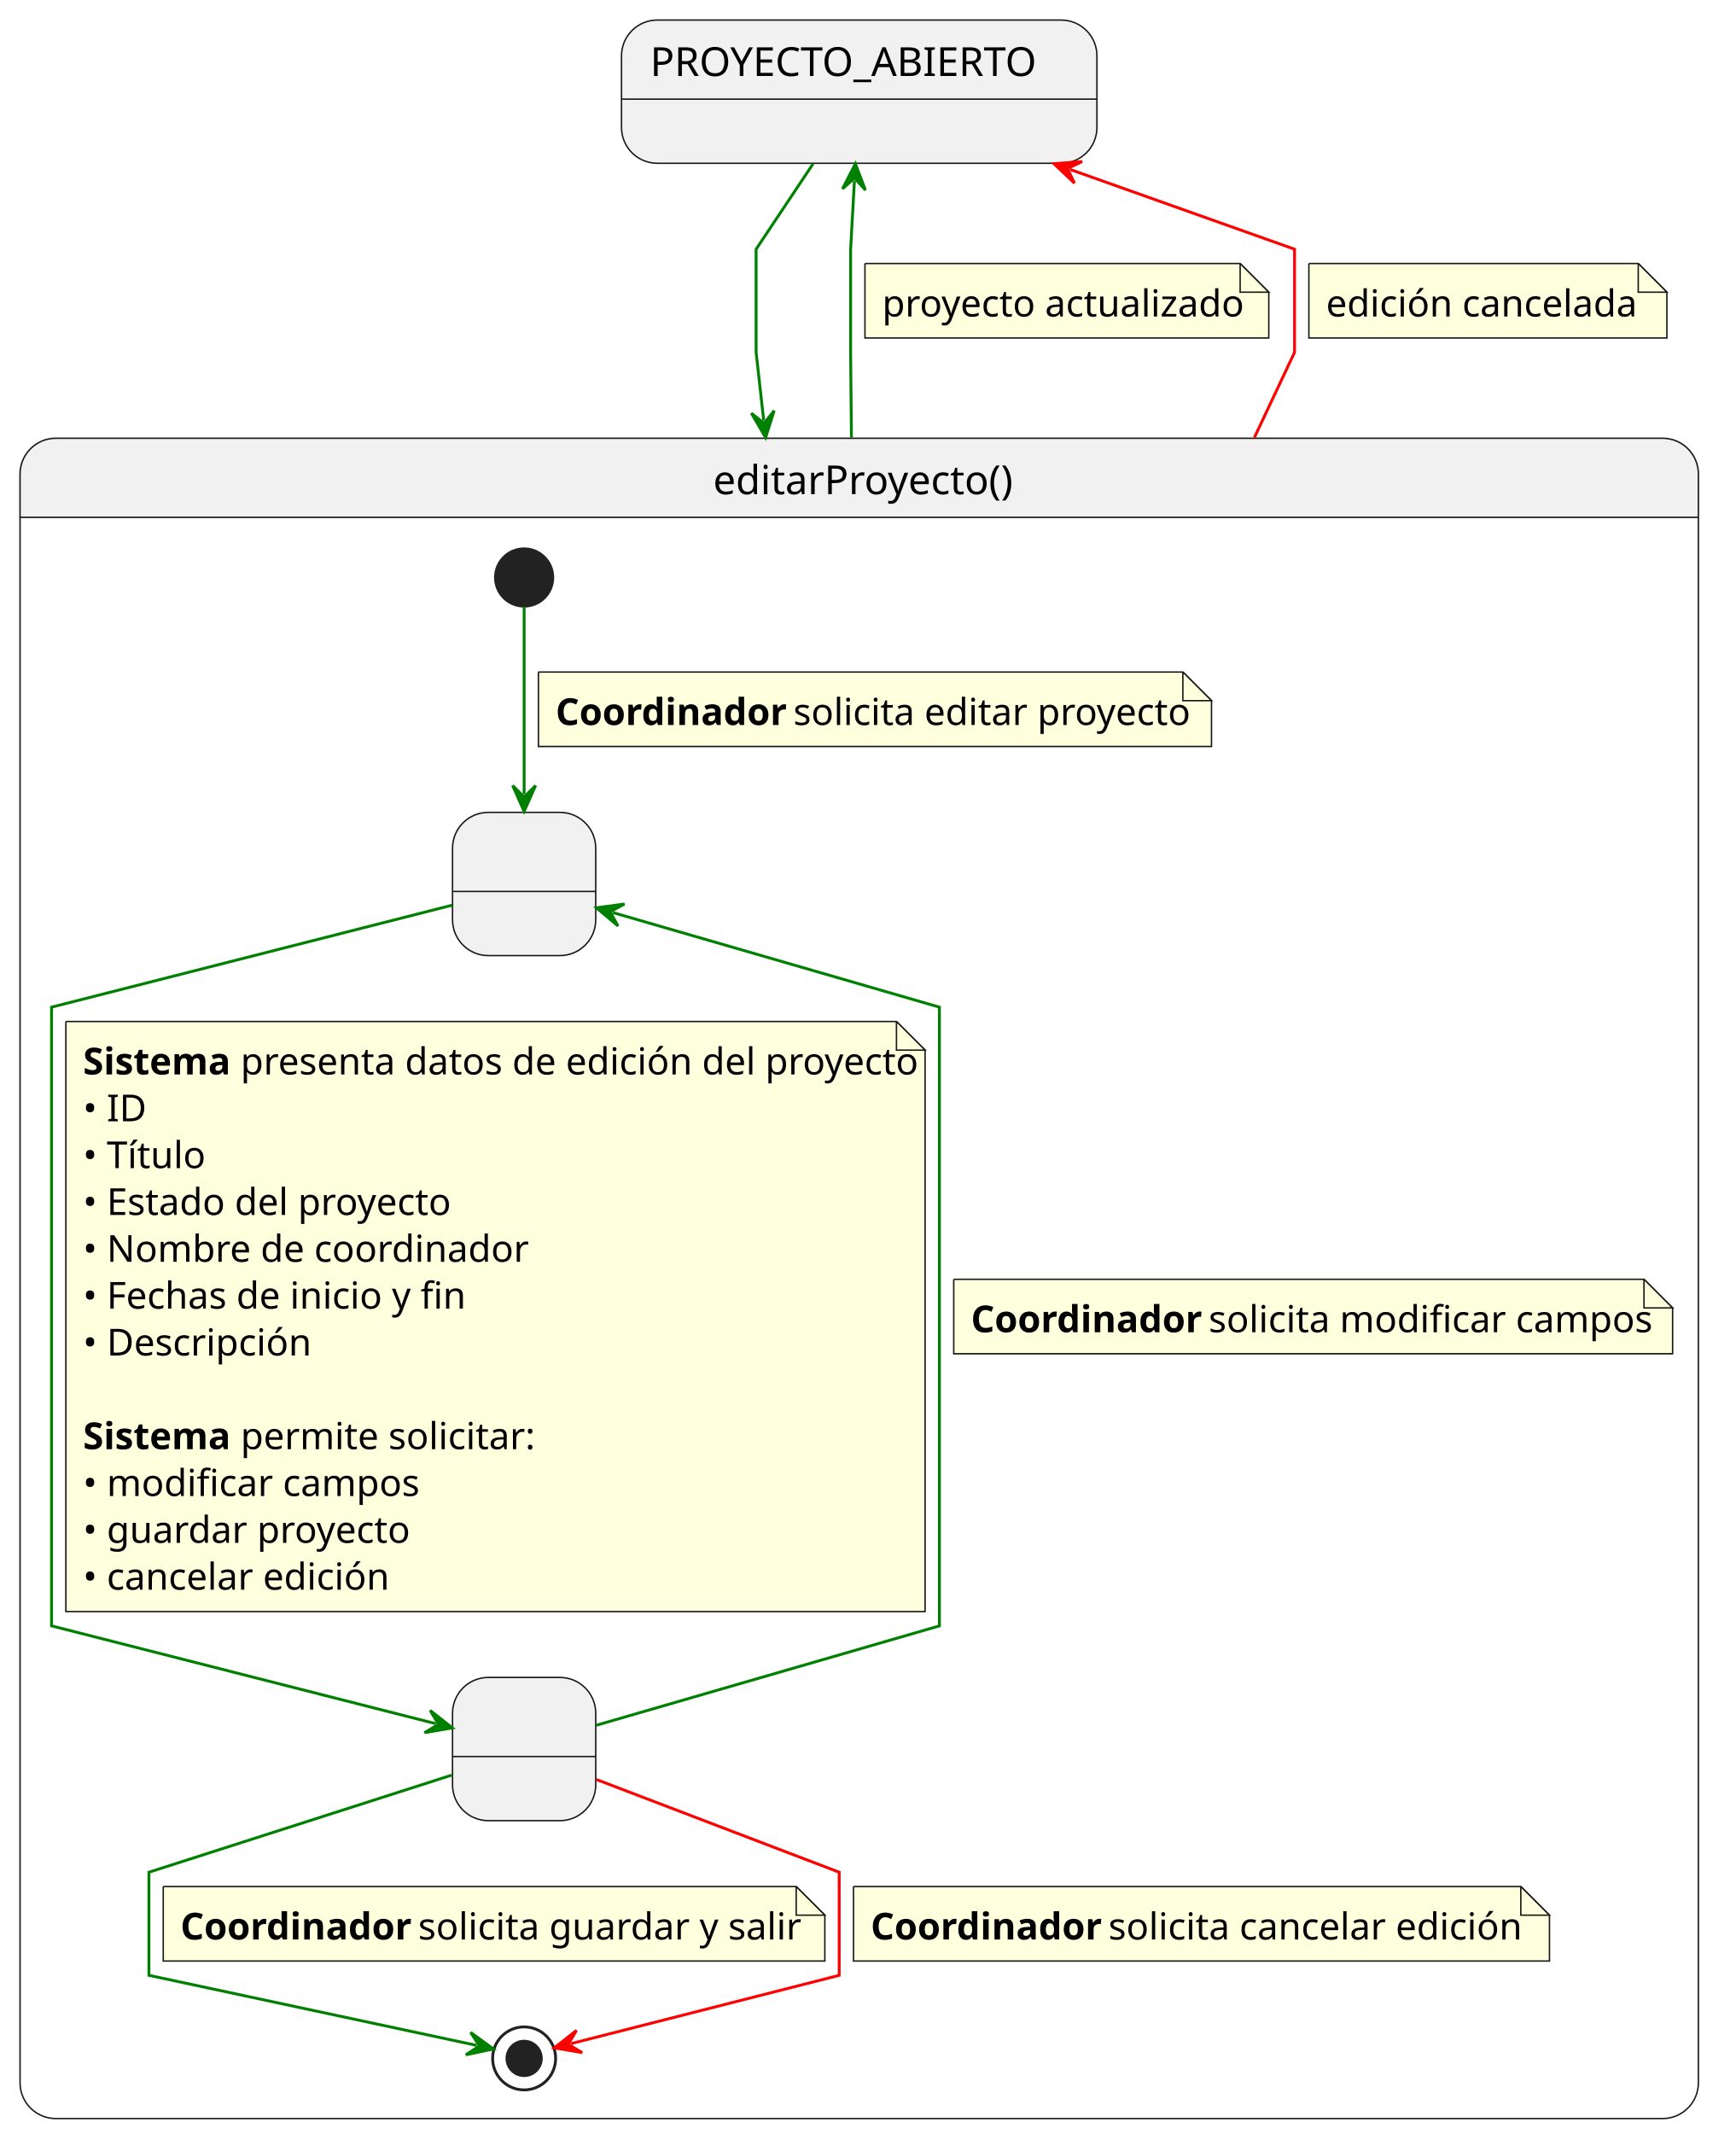
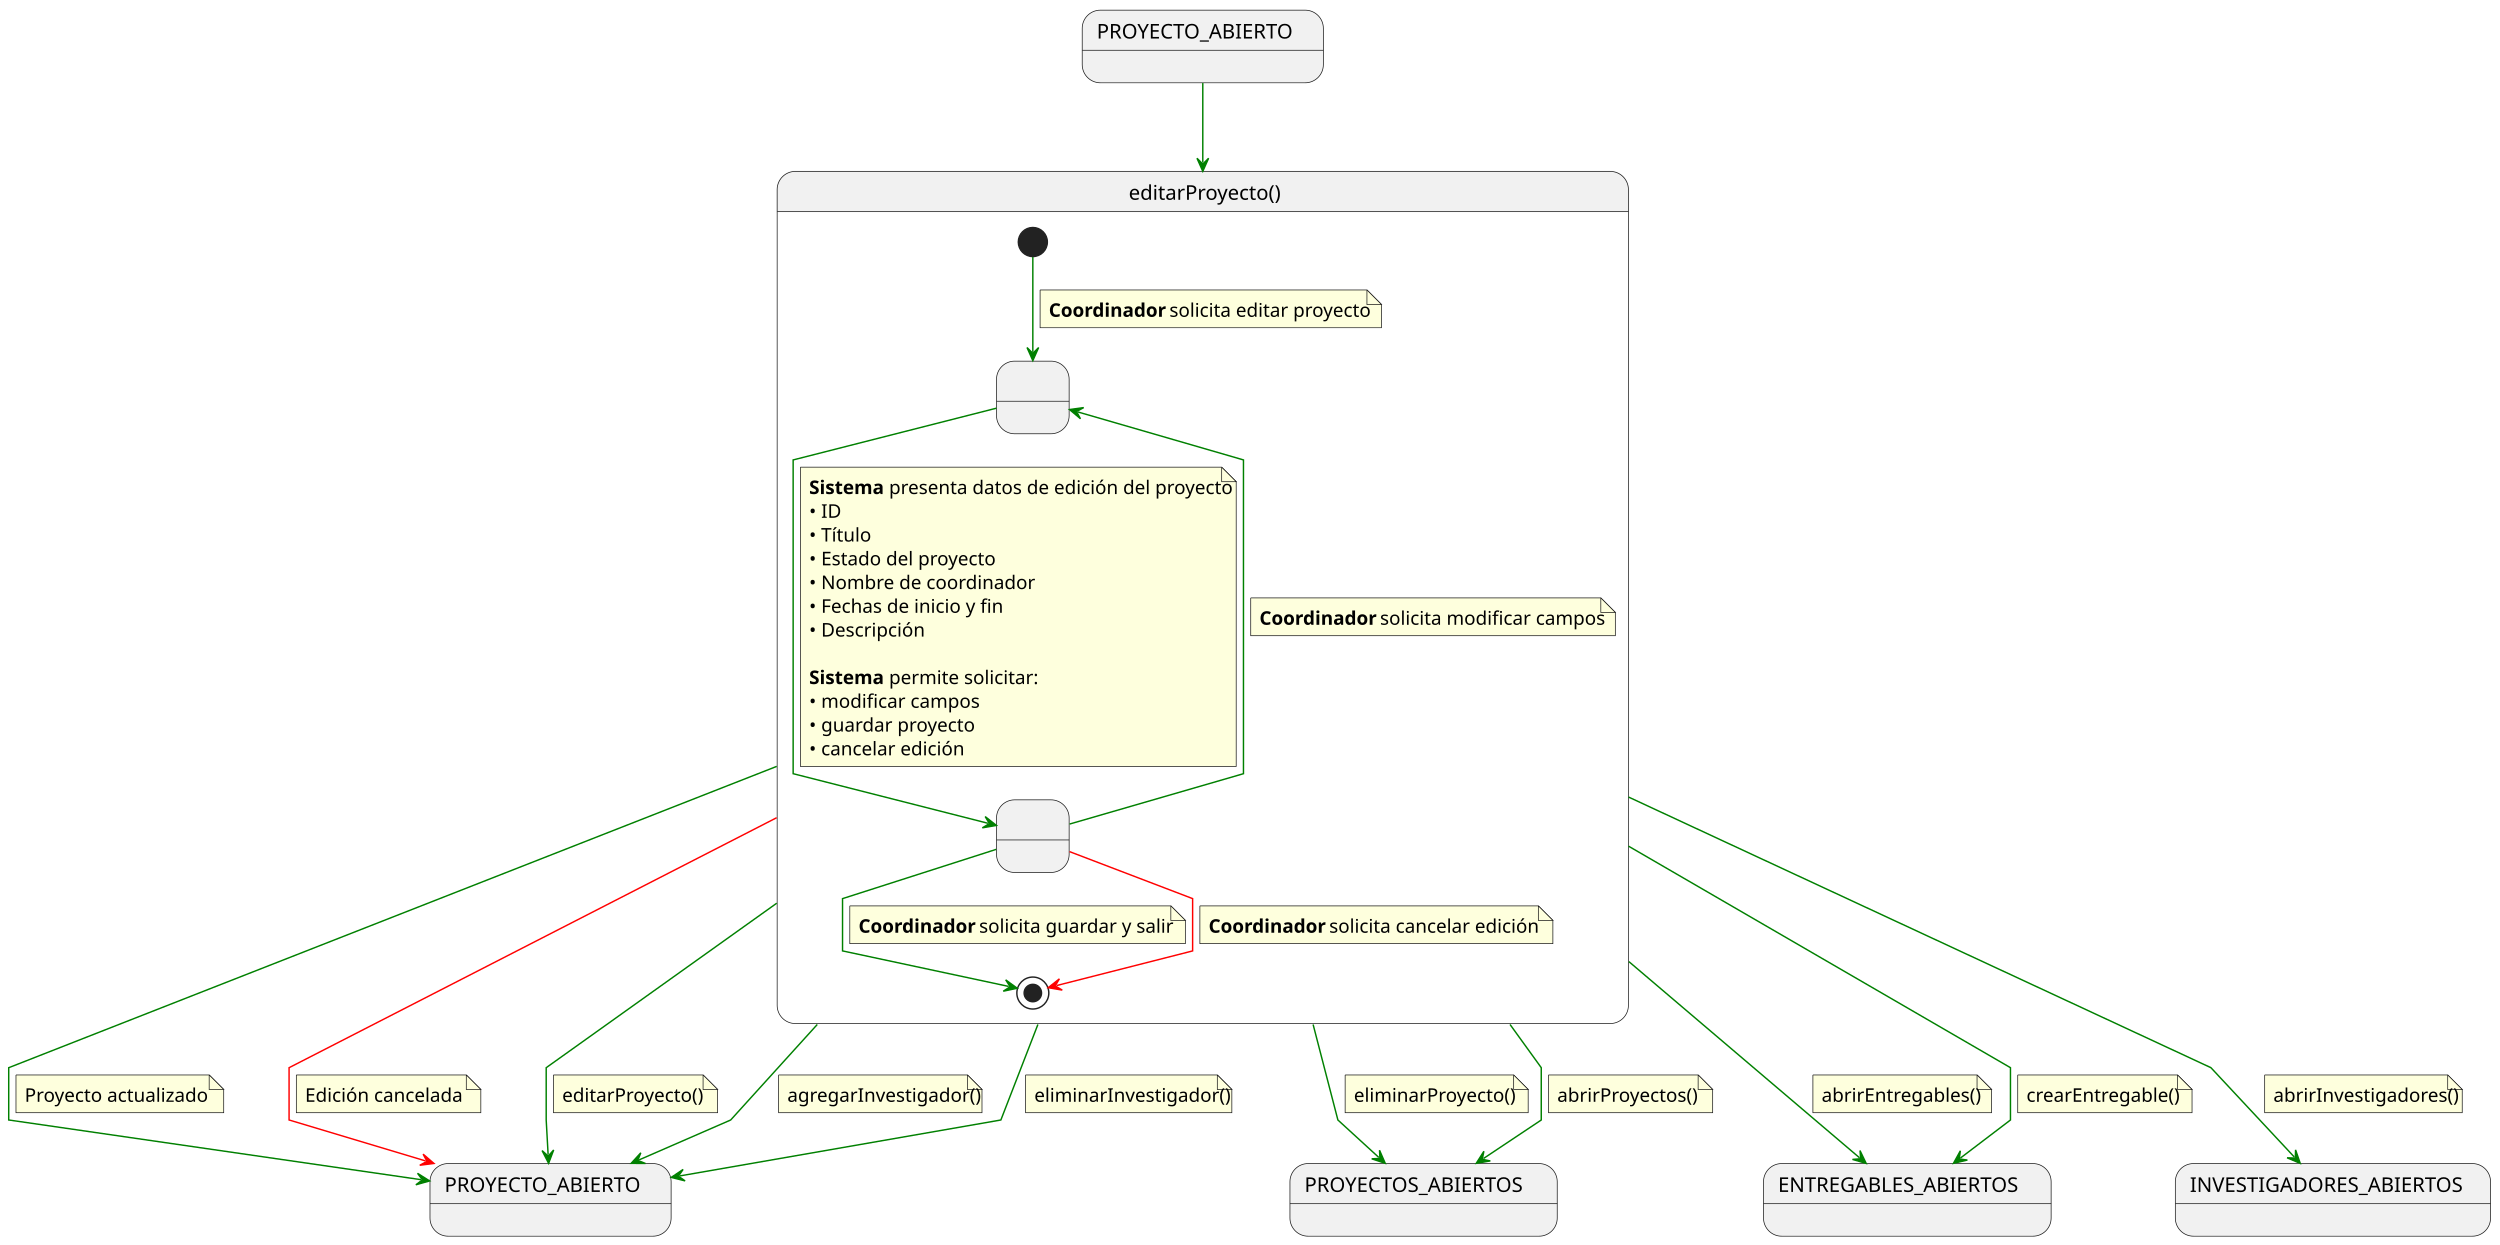
- <svg xmlns="http://www.w3.org/2000/svg" contentStyleType="text/css" height="745px" preserveAspectRatio="none" style="width:606px;height:745px;background:#FFFFFF;" version="1.1" viewBox="0 0 606 745" width="606px" zoomAndPan="magnify">
+ <svg xmlns="http://www.w3.org/2000/svg" contentStyleType="text/css" height="857px" preserveAspectRatio="none" style="width:1721px;height:857px;background:#FFFFFF;" version="1.1" viewBox="0 0 1721 857" width="1721px" zoomAndPan="magnify">
  <defs />
  <g>
-     <g id="PROYECTO_ABIERTO">
-       <rect fill="#F1F1F1" height="50" rx="12.5" ry="12.5" style="stroke:#181818;stroke-width:0.5;" width="166" x="217" y="7" />
-       <line style="stroke:#181818;stroke-width:0.5;" x1="217" x2="383" y1="34.609" y2="34.609" />
-       <text fill="#000000" font-family="sans-serif" font-size="14" lengthAdjust="spacing" textLength="146" x="227" y="26.533">PROYECTO_ABIERTO</text>
+     <g id="in1">
+       <rect fill="#F1F1F1" height="50" rx="12.5" ry="12.5" style="stroke:#181818;stroke-width:0.5;" width="166" x="745" y="7" />
+       <line style="stroke:#181818;stroke-width:0.5;" x1="745" x2="911" y1="34.609" y2="34.609" />
+       <text fill="#000000" font-family="sans-serif" font-size="14" lengthAdjust="spacing" textLength="146" x="755" y="26.533">PROYECTO_ABIERTO</text>
    </g>
-     <path d="M19.5,153 L580.5,153 A12.5,12.5 0 0 1 593,165.5 L593,180.609 L7,180.609 L7,165.5 A12.5,12.5 0 0 1 19.5,153 " fill="#F1F1F1" style="stroke:#F1F1F1;stroke-width:1.0;" />
-     <rect fill="none" height="586.609" rx="12.5" ry="12.5" style="stroke:#181818;stroke-width:0.5;" width="586" x="7" y="153" />
-     <line style="stroke:#181818;stroke-width:0.5;" x1="7" x2="593" y1="180.609" y2="180.609" />
-     <text fill="#000000" font-family="sans-serif" font-size="14" lengthAdjust="spacing" textLength="102" x="249" y="172.533">editarProyecto()</text>
+     <path d="M547.5,118 L1108.5,118 A12.5,12.5 0 0 1 1121,130.5 L1121,145.609 L535,145.609 L535,130.5 A12.5,12.5 0 0 1 547.5,118 " fill="#F1F1F1" style="stroke:#F1F1F1;stroke-width:1.0;" />
+     <rect fill="none" height="586.609" rx="12.5" ry="12.5" style="stroke:#181818;stroke-width:0.5;" width="586" x="535" y="118" />
+     <line style="stroke:#181818;stroke-width:0.5;" x1="535" x2="1121" y1="145.609" y2="145.609" />
+     <text fill="#000000" font-family="sans-serif" font-size="14" lengthAdjust="spacing" textLength="102" x="777" y="137.533">editarProyecto()</text>
    <g id="editarProyecto.EditandoDatos">
-       <rect fill="#F1F1F1" height="50" rx="12.5" ry="12.5" style="stroke:#181818;stroke-width:0.5;" width="50" x="158" y="283.609" />
-       <line style="stroke:#181818;stroke-width:0.5;" x1="158" x2="208" y1="311.219" y2="311.219" />
-       <text fill="#000000" font-family="sans-serif" font-size="14" lengthAdjust="spacing" textLength="4" x="181" y="303.143"> </text>
+       <rect fill="#F1F1F1" height="50" rx="12.5" ry="12.5" style="stroke:#181818;stroke-width:0.5;" width="50" x="686" y="248.609" />
+       <line style="stroke:#181818;stroke-width:0.5;" x1="686" x2="736" y1="276.219" y2="276.219" />
+       <text fill="#000000" font-family="sans-serif" font-size="14" lengthAdjust="spacing" textLength="4" x="709" y="268.143"> </text>
    </g>
    <g id="editarProyecto.GuardandoDatos">
-       <rect fill="#F1F1F1" height="50" rx="12.5" ry="12.5" style="stroke:#181818;stroke-width:0.5;" width="50" x="158" y="585.609" />
-       <line style="stroke:#181818;stroke-width:0.5;" x1="158" x2="208" y1="613.219" y2="613.219" />
-       <text fill="#000000" font-family="sans-serif" font-size="14" lengthAdjust="spacing" textLength="4" x="181" y="605.143"> </text>
+       <rect fill="#F1F1F1" height="50" rx="12.5" ry="12.5" style="stroke:#181818;stroke-width:0.5;" width="50" x="686" y="550.609" />
+       <line style="stroke:#181818;stroke-width:0.5;" x1="686" x2="736" y1="578.219" y2="578.219" />
+       <text fill="#000000" font-family="sans-serif" font-size="14" lengthAdjust="spacing" textLength="4" x="709" y="570.143"> </text>
    </g>
-     <ellipse cx="183" cy="201.609" fill="#222222" rx="10" ry="10" style="stroke:#222222;stroke-width:1.0;" />
-     <ellipse cx="183" cy="718.609" fill="none" rx="11" ry="11" style="stroke:#222222;stroke-width:1.0;" />
-     <ellipse cx="183" cy="718.609" fill="#222222" rx="6" ry="6" style="stroke:#222222;stroke-width:1.0;" />
+     <ellipse cx="711" cy="166.609" fill="#222222" rx="10" ry="10" style="stroke:#222222;stroke-width:1.0;" />
+     <ellipse cx="711" cy="683.609" fill="none" rx="11" ry="11" style="stroke:#222222;stroke-width:1.0;" />
+     <ellipse cx="711" cy="683.609" fill="#222222" rx="6" ry="6" style="stroke:#222222;stroke-width:1.0;" />
    <g id="link_*start*editarProyecto_EditandoDatos">
-       <path d="M183,211.929 C183,227.789 183,254.519 183,277.249 " fill="none" id="*start*editarProyecto-to-EditandoDatos" style="stroke:#008000;stroke-width:1.0;" />
-       <polygon fill="#008000" points="183,283.249,187,274.249,183,278.249,179,274.249,183,283.249" style="stroke:#008000;stroke-width:1.0;" />
-       <path d="M188,234.609 L188,260.609 L423,260.609 L423,244.609 L413,234.609 L188,234.609 " fill="#FEFFDD" style="stroke:#181818;stroke-width:0.5;" />
-       <path d="M413,234.609 L413,244.609 L423,244.609 L413,234.609 " fill="#FEFFDD" style="stroke:#181818;stroke-width:0.5;" />
-       <text fill="#000000" font-family="sans-serif" font-size="13" font-weight="bold" lengthAdjust="spacing" textLength="79" x="194" y="253.105">Coordinador</text>
-       <text fill="#000000" font-family="sans-serif" font-size="13" lengthAdjust="spacing" textLength="131" x="277" y="253.105">solicita editar proyecto</text>
+       <path d="M711,176.929 C711,192.789 711,219.519 711,242.249 " fill="none" id="*start*editarProyecto-to-EditandoDatos" style="stroke:#008000;stroke-width:1.0;" />
+       <polygon fill="#008000" points="711,248.249,715,239.249,711,243.249,707,239.249,711,248.249" style="stroke:#008000;stroke-width:1.0;" />
+       <path d="M716,199.609 L716,225.609 L951,225.609 L951,209.609 L941,199.609 L716,199.609 " fill="#FEFFDD" style="stroke:#181818;stroke-width:0.5;" />
+       <path d="M941,199.609 L941,209.609 L951,209.609 L941,199.609 " fill="#FEFFDD" style="stroke:#181818;stroke-width:0.5;" />
+       <text fill="#000000" font-family="sans-serif" font-size="13" font-weight="bold" lengthAdjust="spacing" textLength="79" x="722" y="218.105">Coordinador</text>
+       <text fill="#000000" font-family="sans-serif" font-size="13" lengthAdjust="spacing" textLength="131" x="805" y="218.105">solicita editar proyecto</text>
    </g>
    <g id="link_EditandoDatos_GuardandoDatos">
-       <path d="M157.94,315.989 C111.78,327.739 18,351.609 18,351.609 C18,351.609 18,567.609 18,567.609 C18,567.609 105.965,589.999 152.125,601.749 " fill="none" id="EditandoDatos-to-GuardandoDatos" style="stroke:#008000;stroke-width:1.0;" />
-       <polygon fill="#008000" points="157.94,603.229,150.205,597.133,153.095,601.996,148.231,604.886,157.94,603.229" style="stroke:#008000;stroke-width:1.0;" />
-       <path d="M23,356.609 L23,562.609 L323,562.609 L323,366.609 L313,356.609 L23,356.609 " fill="#FEFFDD" style="stroke:#181818;stroke-width:0.5;" />
-       <path d="M313,356.609 L313,366.609 L323,366.609 L313,356.609 " fill="#FEFFDD" style="stroke:#181818;stroke-width:0.5;" />
-       <text fill="#000000" font-family="sans-serif" font-size="13" font-weight="bold" lengthAdjust="spacing" textLength="51" x="29" y="375.104">Sistema</text>
-       <text fill="#000000" font-family="sans-serif" font-size="13" lengthAdjust="spacing" textLength="224" x="84" y="375.104">presenta datos de edición del proyecto</text>
-       <text fill="#000000" font-family="sans-serif" font-size="13" lengthAdjust="spacing" textLength="21" x="29" y="391.456">• ID</text>
-       <text fill="#000000" font-family="sans-serif" font-size="13" lengthAdjust="spacing" textLength="40" x="29" y="407.808">• Título</text>
-       <text fill="#000000" font-family="sans-serif" font-size="13" lengthAdjust="spacing" textLength="125" x="29" y="424.159">• Estado del proyecto</text>
-       <text fill="#000000" font-family="sans-serif" font-size="13" lengthAdjust="spacing" textLength="143" x="29" y="440.511">• Nombre de coordinador</text>
-       <text fill="#000000" font-family="sans-serif" font-size="13" lengthAdjust="spacing" textLength="132" x="29" y="456.862">• Fechas de inicio y fin</text>
-       <text fill="#000000" font-family="sans-serif" font-size="13" lengthAdjust="spacing" textLength="77" x="29" y="473.214">• Descripción</text>
-       <text fill="#000000" font-family="sans-serif" font-size="13" lengthAdjust="spacing" textLength="4" x="29" y="489.565"> </text>
-       <text fill="#000000" font-family="sans-serif" font-size="13" font-weight="bold" lengthAdjust="spacing" textLength="51" x="29" y="505.917">Sistema</text>
-       <text fill="#000000" font-family="sans-serif" font-size="13" lengthAdjust="spacing" textLength="96" x="84" y="505.917">permite solicitar:</text>
-       <text fill="#000000" font-family="sans-serif" font-size="13" lengthAdjust="spacing" textLength="111" x="29" y="522.269">• modificar campos</text>
-       <text fill="#000000" font-family="sans-serif" font-size="13" lengthAdjust="spacing" textLength="106" x="29" y="538.62">• guardar proyecto</text>
-       <text fill="#000000" font-family="sans-serif" font-size="13" lengthAdjust="spacing" textLength="103" x="29" y="554.972">• cancelar edición</text>
+       <path d="M685.94,280.989 C639.78,292.739 546,316.609 546,316.609 C546,316.609 546,532.609 546,532.609 C546,532.609 633.965,554.999 680.125,566.749 " fill="none" id="EditandoDatos-to-GuardandoDatos" style="stroke:#008000;stroke-width:1.0;" />
+       <polygon fill="#008000" points="685.94,568.229,678.205,562.133,681.095,566.996,676.231,569.886,685.94,568.229" style="stroke:#008000;stroke-width:1.0;" />
+       <path d="M551,321.609 L551,527.609 L851,527.609 L851,331.609 L841,321.609 L551,321.609 " fill="#FEFFDD" style="stroke:#181818;stroke-width:0.5;" />
+       <path d="M841,321.609 L841,331.609 L851,331.609 L841,321.609 " fill="#FEFFDD" style="stroke:#181818;stroke-width:0.5;" />
+       <text fill="#000000" font-family="sans-serif" font-size="13" font-weight="bold" lengthAdjust="spacing" textLength="51" x="557" y="340.104">Sistema</text>
+       <text fill="#000000" font-family="sans-serif" font-size="13" lengthAdjust="spacing" textLength="224" x="612" y="340.104">presenta datos de edición del proyecto</text>
+       <text fill="#000000" font-family="sans-serif" font-size="13" lengthAdjust="spacing" textLength="21" x="557" y="356.456">• ID</text>
+       <text fill="#000000" font-family="sans-serif" font-size="13" lengthAdjust="spacing" textLength="40" x="557" y="372.808">• Título</text>
+       <text fill="#000000" font-family="sans-serif" font-size="13" lengthAdjust="spacing" textLength="125" x="557" y="389.159">• Estado del proyecto</text>
+       <text fill="#000000" font-family="sans-serif" font-size="13" lengthAdjust="spacing" textLength="143" x="557" y="405.511">• Nombre de coordinador</text>
+       <text fill="#000000" font-family="sans-serif" font-size="13" lengthAdjust="spacing" textLength="132" x="557" y="421.862">• Fechas de inicio y fin</text>
+       <text fill="#000000" font-family="sans-serif" font-size="13" lengthAdjust="spacing" textLength="77" x="557" y="438.214">• Descripción</text>
+       <text fill="#000000" font-family="sans-serif" font-size="13" lengthAdjust="spacing" textLength="4" x="557" y="454.565"> </text>
+       <text fill="#000000" font-family="sans-serif" font-size="13" font-weight="bold" lengthAdjust="spacing" textLength="51" x="557" y="470.917">Sistema</text>
+       <text fill="#000000" font-family="sans-serif" font-size="13" lengthAdjust="spacing" textLength="96" x="612" y="470.917">permite solicitar:</text>
+       <text fill="#000000" font-family="sans-serif" font-size="13" lengthAdjust="spacing" textLength="111" x="557" y="487.269">• modificar campos</text>
+       <text fill="#000000" font-family="sans-serif" font-size="13" lengthAdjust="spacing" textLength="106" x="557" y="503.62">• guardar proyecto</text>
+       <text fill="#000000" font-family="sans-serif" font-size="13" lengthAdjust="spacing" textLength="103" x="557" y="519.972">• cancelar edición</text>
    </g>
    <g id="link_GuardandoDatos_EditandoDatos">
-       <path d="M208.26,602.289 C249.8,590.259 328,567.609 328,567.609 C328,567.609 328,351.609 328,351.609 C328,351.609 255.563,330.628 214.023,318.598 " fill="none" id="GuardandoDatos-to-EditandoDatos" style="stroke:#008000;stroke-width:1.0;" />
-       <polygon fill="#008000" points="208.26,316.929,215.792,323.275,213.063,318.32,218.018,315.591,208.26,316.929" style="stroke:#008000;stroke-width:1.0;" />
-       <path d="M333,446.609 L333,472.609 L584,472.609 L584,456.609 L574,446.609 L333,446.609 " fill="#FEFFDD" style="stroke:#181818;stroke-width:0.5;" />
-       <path d="M574,446.609 L574,456.609 L584,456.609 L574,446.609 " fill="#FEFFDD" style="stroke:#181818;stroke-width:0.5;" />
-       <text fill="#000000" font-family="sans-serif" font-size="13" font-weight="bold" lengthAdjust="spacing" textLength="79" x="339" y="465.104">Coordinador</text>
-       <text fill="#000000" font-family="sans-serif" font-size="13" lengthAdjust="spacing" textLength="147" x="422" y="465.104">solicita modificar campos</text>
+       <path d="M736.26,567.289 C777.8,555.259 856,532.609 856,532.609 C856,532.609 856,316.609 856,316.609 C856,316.609 783.563,295.628 742.023,283.598 " fill="none" id="GuardandoDatos-to-EditandoDatos" style="stroke:#008000;stroke-width:1.0;" />
+       <polygon fill="#008000" points="736.26,281.929,743.792,288.275,741.063,283.32,746.018,280.591,736.26,281.929" style="stroke:#008000;stroke-width:1.0;" />
+       <path d="M861,411.609 L861,437.609 L1112,437.609 L1112,421.609 L1102,411.609 L861,411.609 " fill="#FEFFDD" style="stroke:#181818;stroke-width:0.5;" />
+       <path d="M1102,411.609 L1102,421.609 L1112,421.609 L1102,411.609 " fill="#FEFFDD" style="stroke:#181818;stroke-width:0.5;" />
+       <text fill="#000000" font-family="sans-serif" font-size="13" font-weight="bold" lengthAdjust="spacing" textLength="79" x="867" y="430.104">Coordinador</text>
+       <text fill="#000000" font-family="sans-serif" font-size="13" lengthAdjust="spacing" textLength="147" x="950" y="430.104">solicita modificar campos</text>
    </g>
    <g id="link_GuardandoDatos_*end*editarProyecto">
-       <path d="M157.74,619.709 C119.67,631.909 52,653.609 52,653.609 C52,653.609 52,689.609 52,689.609 C52,689.609 135.123,707.375 166.413,714.065 " fill="none" id="GuardandoDatos-to-*end*editarProyecto" style="stroke:#008000;stroke-width:1.0;" />
-       <polygon fill="#008000" points="172.28,715.319,164.315,709.526,167.391,714.274,162.643,717.349,172.28,715.319" style="stroke:#008000;stroke-width:1.0;" />
-       <path d="M57,658.609 L57,684.609 L288,684.609 L288,668.609 L278,658.609 L57,658.609 " fill="#FEFFDD" style="stroke:#181818;stroke-width:0.5;" />
-       <path d="M278,658.609 L278,668.609 L288,668.609 L278,658.609 " fill="#FEFFDD" style="stroke:#181818;stroke-width:0.5;" />
-       <text fill="#000000" font-family="sans-serif" font-size="13" font-weight="bold" lengthAdjust="spacing" textLength="79" x="63" y="677.105">Coordinador</text>
-       <text fill="#000000" font-family="sans-serif" font-size="13" lengthAdjust="spacing" textLength="127" x="146" y="677.105">solicita guardar y salir</text>
+       <path d="M685.74,584.709 C647.67,596.909 580,618.609 580,618.609 C580,618.609 580,654.609 580,654.609 C580,654.609 663.123,672.375 694.413,679.065 " fill="none" id="GuardandoDatos-to-*end*editarProyecto" style="stroke:#008000;stroke-width:1.0;" />
+       <polygon fill="#008000" points="700.28,680.319,692.315,674.526,695.39,679.274,690.643,682.349,700.28,680.319" style="stroke:#008000;stroke-width:1.0;" />
+       <path d="M585,623.609 L585,649.609 L816,649.609 L816,633.609 L806,623.609 L585,623.609 " fill="#FEFFDD" style="stroke:#181818;stroke-width:0.5;" />
+       <path d="M806,623.609 L806,633.609 L816,633.609 L806,623.609 " fill="#FEFFDD" style="stroke:#181818;stroke-width:0.5;" />
+       <text fill="#000000" font-family="sans-serif" font-size="13" font-weight="bold" lengthAdjust="spacing" textLength="79" x="591" y="642.105">Coordinador</text>
+       <text fill="#000000" font-family="sans-serif" font-size="13" lengthAdjust="spacing" textLength="127" x="674" y="642.105">solicita guardar y salir</text>
    </g>
    <g id="link_GuardandoDatos_*end*editarProyecto">
-       <path d="M208.24,621.249 C240.71,633.649 293,653.609 293,653.609 C293,653.609 293,689.609 293,689.609 C293,689.609 226.894,706.439 199.364,713.449 " fill="none" id="GuardandoDatos-to-*end*editarProyecto-1" style="stroke:#FF0000;stroke-width:1.0;" />
-       <polygon fill="#FF0000" points="193.55,714.929,203.259,716.585,198.395,713.696,201.285,708.832,193.55,714.929" style="stroke:#FF0000;stroke-width:1.0;" />
-       <path d="M298,658.609 L298,684.609 L541,684.609 L541,668.609 L531,658.609 L298,658.609 " fill="#FEFFDD" style="stroke:#181818;stroke-width:0.5;" />
-       <path d="M531,658.609 L531,668.609 L541,668.609 L531,658.609 " fill="#FEFFDD" style="stroke:#181818;stroke-width:0.5;" />
-       <text fill="#000000" font-family="sans-serif" font-size="13" font-weight="bold" lengthAdjust="spacing" textLength="79" x="304" y="677.105">Coordinador</text>
-       <text fill="#000000" font-family="sans-serif" font-size="13" lengthAdjust="spacing" textLength="139" x="387" y="677.105">solicita cancelar edición</text>
+       <path d="M736.24,586.249 C768.71,598.649 821,618.609 821,618.609 C821,618.609 821,654.609 821,654.609 C821,654.609 754.894,671.439 727.365,678.449 " fill="none" id="GuardandoDatos-to-*end*editarProyecto-1" style="stroke:#FF0000;stroke-width:1.0;" />
+       <polygon fill="#FF0000" points="721.55,679.929,731.259,681.585,726.395,678.696,729.285,673.832,721.55,679.929" style="stroke:#FF0000;stroke-width:1.0;" />
+       <path d="M826,623.609 L826,649.609 L1069,649.609 L1069,633.609 L1059,623.609 L826,623.609 " fill="#FEFFDD" style="stroke:#181818;stroke-width:0.5;" />
+       <path d="M1059,623.609 L1059,633.609 L1069,633.609 L1059,623.609 " fill="#FEFFDD" style="stroke:#181818;stroke-width:0.5;" />
+       <text fill="#000000" font-family="sans-serif" font-size="13" font-weight="bold" lengthAdjust="spacing" textLength="79" x="832" y="642.105">Coordinador</text>
+       <text fill="#000000" font-family="sans-serif" font-size="13" lengthAdjust="spacing" textLength="139" x="915" y="642.105">solicita cancelar edición</text>
    </g>
-     <g id="link_PROYECTO_ABIERTO_editarProyecto">
-       <path d="M283.9,57.16 C274.31,71.53 264,87 264,87 C264,87 264,123 264,123 C264,123 264.606,128.377 266.656,146.797 " fill="none" id="PROYECTO_ABIERTO-to-editarProyecto" style="stroke:#008000;stroke-width:1.0;" />
-       <polygon fill="#008000" points="267.32,152.76,270.3,143.373,266.767,147.791,262.349,144.258,267.32,152.76" style="stroke:#008000;stroke-width:1.0;" />
+     <g id="PROYECTO_ABIERTO">
+       <rect fill="#F1F1F1" height="50" rx="12.5" ry="12.5" style="stroke:#181818;stroke-width:0.5;" width="166" x="296" y="801" />
+       <line style="stroke:#181818;stroke-width:0.5;" x1="296" x2="462" y1="828.609" y2="828.609" />
+       <text fill="#000000" font-family="sans-serif" font-size="14" lengthAdjust="spacing" textLength="146" x="306" y="820.533">PROYECTO_ABIERTO</text>
+     </g>
+     <g id="PROYECTOS_ABIERTOS">
+       <rect fill="#F1F1F1" height="50" rx="12.5" ry="12.5" style="stroke:#181818;stroke-width:0.5;" width="184" x="888" y="801" />
+       <line style="stroke:#181818;stroke-width:0.5;" x1="888" x2="1072" y1="828.609" y2="828.609" />
+       <text fill="#000000" font-family="sans-serif" font-size="14" lengthAdjust="spacing" textLength="164" x="898" y="820.533">PROYECTOS_ABIERTOS</text>
+     </g>
+     <g id="ENTREGABLES_ABIERTOS">
+       <rect fill="#F1F1F1" height="50" rx="12.5" ry="12.5" style="stroke:#181818;stroke-width:0.5;" width="198" x="1214" y="801" />
+       <line style="stroke:#181818;stroke-width:0.5;" x1="1214" x2="1412" y1="828.609" y2="828.609" />
+       <text fill="#000000" font-family="sans-serif" font-size="14" lengthAdjust="spacing" textLength="178" x="1224" y="820.533">ENTREGABLES_ABIERTOS</text>
+     </g>
+     <g id="INVESTIGADORES_ABIERTOS">
+       <rect fill="#F1F1F1" height="50" rx="12.5" ry="12.5" style="stroke:#181818;stroke-width:0.5;" width="217" x="1497.5" y="801" />
+       <line style="stroke:#181818;stroke-width:0.5;" x1="1497.5" x2="1714.5" y1="828.609" y2="828.609" />
+       <text fill="#000000" font-family="sans-serif" font-size="14" lengthAdjust="spacing" textLength="197" x="1507.5" y="820.533">INVESTIGADORES_ABIERTOS</text>
+     </g>
+     <g id="link_in1_editarProyecto">
+       <path d="M828,57.19 C828,72.24 828,87.39 828,111.93 " fill="none" id="in1-to-editarProyecto" style="stroke:#008000;stroke-width:1.0;" />
+       <polygon fill="#008000" points="828,117.93,832,108.93,828,112.93,824,108.93,828,117.93" style="stroke:#008000;stroke-width:1.0;" />
    </g>
    <g id="link_editarProyecto_PROYECTO_ABIERTO">
-       <path d="M297.28,152.76 C297.11,134.34 297,123 297,123 C297,123 297,87 297,87 C297,87 297.526,77.521 298.327,63.151 " fill="none" id="editarProyecto-to-PROYECTO_ABIERTO" style="stroke:#008000;stroke-width:1.0;" />
-       <polygon fill="#008000" points="298.66,57.16,294.166,65.924,298.382,62.152,302.154,66.368,298.66,57.16" style="stroke:#008000;stroke-width:1.0;" />
-       <path d="M302,92 L302,118 L443,118 L443,102 L433,92 L302,92 " fill="#FEFFDD" style="stroke:#181818;stroke-width:0.5;" />
-       <path d="M433,92 L433,102 L443,102 L433,92 " fill="#FEFFDD" style="stroke:#181818;stroke-width:0.5;" />
-       <text fill="#000000" font-family="sans-serif" font-size="13" lengthAdjust="spacing" textLength="120" x="308" y="110.495">proyecto actualizado</text>
+       <path d="M534.72,527.56 C298.65,620.18 6,735 6,735 C6,735 6,771 6,771 C6,771 179.882,796.17 289.822,812.09 " fill="none" id="editarProyecto-to-PROYECTO_ABIERTO" style="stroke:#008000;stroke-width:1.0;" />
+       <polygon fill="#008000" points="295.76,812.95,287.426,807.702,290.812,812.233,286.28,815.619,295.76,812.95" style="stroke:#008000;stroke-width:1.0;" />
+       <path d="M11,740 L11,766 L154,766 L154,750 L144,740 L11,740 " fill="#FEFFDD" style="stroke:#181818;stroke-width:0.5;" />
+       <path d="M144,740 L144,750 L154,750 L144,740 " fill="#FEFFDD" style="stroke:#181818;stroke-width:0.5;" />
+       <text fill="#000000" font-family="sans-serif" font-size="13" lengthAdjust="spacing" textLength="122" x="17" y="758.495">Proyecto actualizado</text>
    </g>
    <g id="link_editarProyecto_PROYECTO_ABIERTO">
-       <path d="M437.97,152.76 C446.66,134.34 452,123 452,123 C452,123 452,87 452,87 C452,87 414.124,73.538 373.654,59.168 " fill="none" id="editarProyecto-to-PROYECTO_ABIERTO-1" style="stroke:#FF0000;stroke-width:1.0;" />
-       <polygon fill="#FF0000" points="368,57.16,375.143,63.941,372.712,58.833,377.82,56.402,368,57.16" style="stroke:#FF0000;stroke-width:1.0;" />
-       <path d="M457,92 L457,118 L582,118 L582,102 L572,92 L457,92 " fill="#FEFFDD" style="stroke:#181818;stroke-width:0.5;" />
-       <path d="M572,92 L572,102 L582,102 L572,92 " fill="#FEFFDD" style="stroke:#181818;stroke-width:0.5;" />
-       <text fill="#000000" font-family="sans-serif" font-size="13" lengthAdjust="spacing" textLength="104" x="463" y="110.495">edición cancelada</text>
+       <path d="M534.68,562.89 C370.7,646.97 199,735 199,735 C199,735 199,771 199,771 C199,771 244.993,784.796 292.993,799.196 " fill="none" id="editarProyecto-to-PROYECTO_ABIERTO-1" style="stroke:#FF0000;stroke-width:1.0;" />
+       <polygon fill="#FF0000" points="298.74,800.92,291.269,794.503,293.951,799.483,288.97,802.165,298.74,800.92" style="stroke:#FF0000;stroke-width:1.0;" />
+       <path d="M204,740 L204,766 L331,766 L331,750 L321,740 L204,740 " fill="#FEFFDD" style="stroke:#181818;stroke-width:0.5;" />
+       <path d="M321,740 L321,750 L331,750 L321,740 " fill="#FEFFDD" style="stroke:#181818;stroke-width:0.5;" />
+       <text fill="#000000" font-family="sans-serif" font-size="13" lengthAdjust="spacing" textLength="106" x="210" y="758.495">Edición cancelada</text>
+     </g>
+     <g id="link_editarProyecto_PROYECTO_ABIERTO">
+       <path d="M534.72,621.75 C448.11,683.55 376,735 376,735 C376,735 376,771 376,771 C376,771 376.526,780.479 377.327,794.849 " fill="none" id="editarProyecto-to-PROYECTO_ABIERTO-2" style="stroke:#008000;stroke-width:1.0;" />
+       <polygon fill="#008000" points="377.66,800.84,381.154,791.632,377.382,795.848,373.166,792.076,377.66,800.84" style="stroke:#008000;stroke-width:1.0;" />
+       <path d="M381,740 L381,766 L494,766 L494,750 L484,740 L381,740 " fill="#FEFFDD" style="stroke:#181818;stroke-width:0.5;" />
+       <path d="M484,740 L484,750 L494,750 L484,740 " fill="#FEFFDD" style="stroke:#181818;stroke-width:0.5;" />
+       <text fill="#000000" font-family="sans-serif" font-size="13" lengthAdjust="spacing" textLength="92" x="387" y="758.495">editarProyecto()</text>
+     </g>
+     <g id="link_editarProyecto_PROYECTO_ABIERTO">
+       <path d="M562.61,705.25 C527.3,744.2 503,771 503,771 C503,771 472.992,784.076 439.972,798.446 " fill="none" id="editarProyecto-to-PROYECTO_ABIERTO-3" style="stroke:#008000;stroke-width:1.0;" />
+       <polygon fill="#008000" points="434.47,800.84,444.319,800.916,439.055,798.845,441.126,793.581,434.47,800.84" style="stroke:#008000;stroke-width:1.0;" />
+       <path d="M536,740 L536,766 L676,766 L676,750 L666,740 L536,740 " fill="#FEFFDD" style="stroke:#181818;stroke-width:0.5;" />
+       <path d="M666,740 L666,750 L676,750 L666,740 " fill="#FEFFDD" style="stroke:#181818;stroke-width:0.5;" />
+       <text fill="#000000" font-family="sans-serif" font-size="13" lengthAdjust="spacing" textLength="119" x="542" y="758.495">agregarInvestigador()</text>
+     </g>
+     <g id="link_editarProyecto_PROYECTO_ABIERTO">
+       <path d="M714.49,705.25 C699.39,744.2 689,771 689,771 C689,771 559.811,793.5 467.981,809.5 " fill="none" id="editarProyecto-to-PROYECTO_ABIERTO-4" style="stroke:#008000;stroke-width:1.0;" />
+       <polygon fill="#008000" points="462.07,810.53,471.623,812.926,466.996,809.672,470.25,805.044,462.07,810.53" style="stroke:#008000;stroke-width:1.0;" />
+       <path d="M706,740 L706,766 L848,766 L848,750 L838,740 L706,740 " fill="#FEFFDD" style="stroke:#181818;stroke-width:0.5;" />
+       <path d="M838,740 L838,750 L848,750 L838,740 " fill="#FEFFDD" style="stroke:#181818;stroke-width:0.5;" />
+       <text fill="#000000" font-family="sans-serif" font-size="13" lengthAdjust="spacing" textLength="121" x="712" y="758.495">eliminarInvestigador()</text>
+     </g>
+     <g id="link_editarProyecto_PROYECTOS_ABIERTOS">
+       <path d="M903.94,705.25 C914.05,744.2 921,771 921,771 C921,771 933.473,782.42 949.183,796.79 " fill="none" id="editarProyecto-to-PROYECTOS_ABIERTOS" style="stroke:#008000;stroke-width:1.0;" />
+       <polygon fill="#008000" points="953.61,800.84,949.669,791.814,949.921,797.465,944.269,797.717,953.61,800.84" style="stroke:#008000;stroke-width:1.0;" />
+       <path d="M926,740 L926,766 L1052,766 L1052,750 L1042,740 L926,740 " fill="#FEFFDD" style="stroke:#181818;stroke-width:0.5;" />
+       <path d="M1042,740 L1042,750 L1052,750 L1042,740 " fill="#FEFFDD" style="stroke:#181818;stroke-width:0.5;" />
+       <text fill="#000000" font-family="sans-serif" font-size="13" lengthAdjust="spacing" textLength="105" x="932" y="758.495">eliminarProyecto()</text>
+     </g>
+     <g id="link_editarProyecto_PROYECTOS_ABIERTOS">
+       <path d="M1039.5,705.24 C1052.81,723.66 1061,735 1061,735 C1061,735 1061,771 1061,771 C1061,771 1042.793,783.142 1021.233,797.512 " fill="none" id="editarProyecto-to-PROYECTOS_ABIERTOS-1" style="stroke:#008000;stroke-width:1.0;" />
+       <polygon fill="#008000" points="1016.24,800.84,1025.947,799.177,1020.4,798.067,1021.51,792.52,1016.24,800.84" style="stroke:#008000;stroke-width:1.0;" />
+       <path d="M1066,740 L1066,766 L1179,766 L1179,750 L1169,740 L1066,740 " fill="#FEFFDD" style="stroke:#181818;stroke-width:0.5;" />
+       <path d="M1169,740 L1169,750 L1179,750 L1169,740 " fill="#FEFFDD" style="stroke:#181818;stroke-width:0.5;" />
+       <text fill="#000000" font-family="sans-serif" font-size="13" lengthAdjust="spacing" textLength="92" x="1072" y="758.495">abrirProyectos()</text>
+     </g>
+     <g id="link_editarProyecto_ENTREGABLES_ABIERTOS">
+       <path d="M1121.32,661.97 C1188.54,719.15 1245.749,767.803 1280.119,797.033 " fill="none" id="editarProyecto-to-ENTREGABLES_ABIERTOS" style="stroke:#008000;stroke-width:1.0;" />
+       <polygon fill="#008000" points="1284.69,800.92,1280.426,792.042,1280.881,797.681,1275.243,798.136,1284.69,800.92" style="stroke:#008000;stroke-width:1.0;" />
+       <path d="M1248,740 L1248,766 L1371,766 L1371,750 L1361,740 L1248,740 " fill="#FEFFDD" style="stroke:#181818;stroke-width:0.5;" />
+       <path d="M1361,740 L1361,750 L1371,750 L1361,740 " fill="#FEFFDD" style="stroke:#181818;stroke-width:0.5;" />
+       <text fill="#000000" font-family="sans-serif" font-size="13" lengthAdjust="spacing" textLength="102" x="1254" y="758.495">abrirEntregables()</text>
+     </g>
+     <g id="link_editarProyecto_ENTREGABLES_ABIERTOS">
+       <path d="M1121.06,582.49 C1254.86,660.1 1384,735 1384,735 C1384,735 1384,771 1384,771 C1384,771 1368.447,782.84 1349.537,797.21 " fill="none" id="editarProyecto-to-ENTREGABLES_ABIERTOS-1" style="stroke:#008000;stroke-width:1.0;" />
+       <polygon fill="#008000" points="1344.76,800.84,1354.346,798.579,1348.741,797.815,1349.506,792.21,1344.76,800.84" style="stroke:#008000;stroke-width:1.0;" />
+       <path d="M1389,740 L1389,766 L1509,766 L1509,750 L1499,740 L1389,740 " fill="#FEFFDD" style="stroke:#181818;stroke-width:0.5;" />
+       <path d="M1499,740 L1499,750 L1509,750 L1499,740 " fill="#FEFFDD" style="stroke:#181818;stroke-width:0.5;" />
+       <text fill="#000000" font-family="sans-serif" font-size="13" lengthAdjust="spacing" textLength="99" x="1395" y="758.495">crearEntregable()</text>
+     </g>
+     <g id="link_editarProyecto_INVESTIGADORES_ABIERTOS">
+       <path d="M1121.06,548.68 C1310.53,636.73 1522,735 1522,735 C1522,735 1554.516,769.833 1579.396,796.493 " fill="none" id="editarProyecto-to-INVESTIGADORES_ABIERTOS" style="stroke:#008000;stroke-width:1.0;" />
+       <polygon fill="#008000" points="1583.49,800.88,1580.274,791.571,1580.079,797.225,1574.425,797.029,1583.49,800.88" style="stroke:#008000;stroke-width:1.0;" />
+       <path d="M1559,740 L1559,766 L1695,766 L1695,750 L1685,740 L1559,740 " fill="#FEFFDD" style="stroke:#181818;stroke-width:0.5;" />
+       <path d="M1685,740 L1685,750 L1695,750 L1685,740 " fill="#FEFFDD" style="stroke:#181818;stroke-width:0.5;" />
+       <text fill="#000000" font-family="sans-serif" font-size="13" lengthAdjust="spacing" textLength="115" x="1565" y="758.495">abrirInvestigadores()</text>
    </g>
  </g>
</svg>
